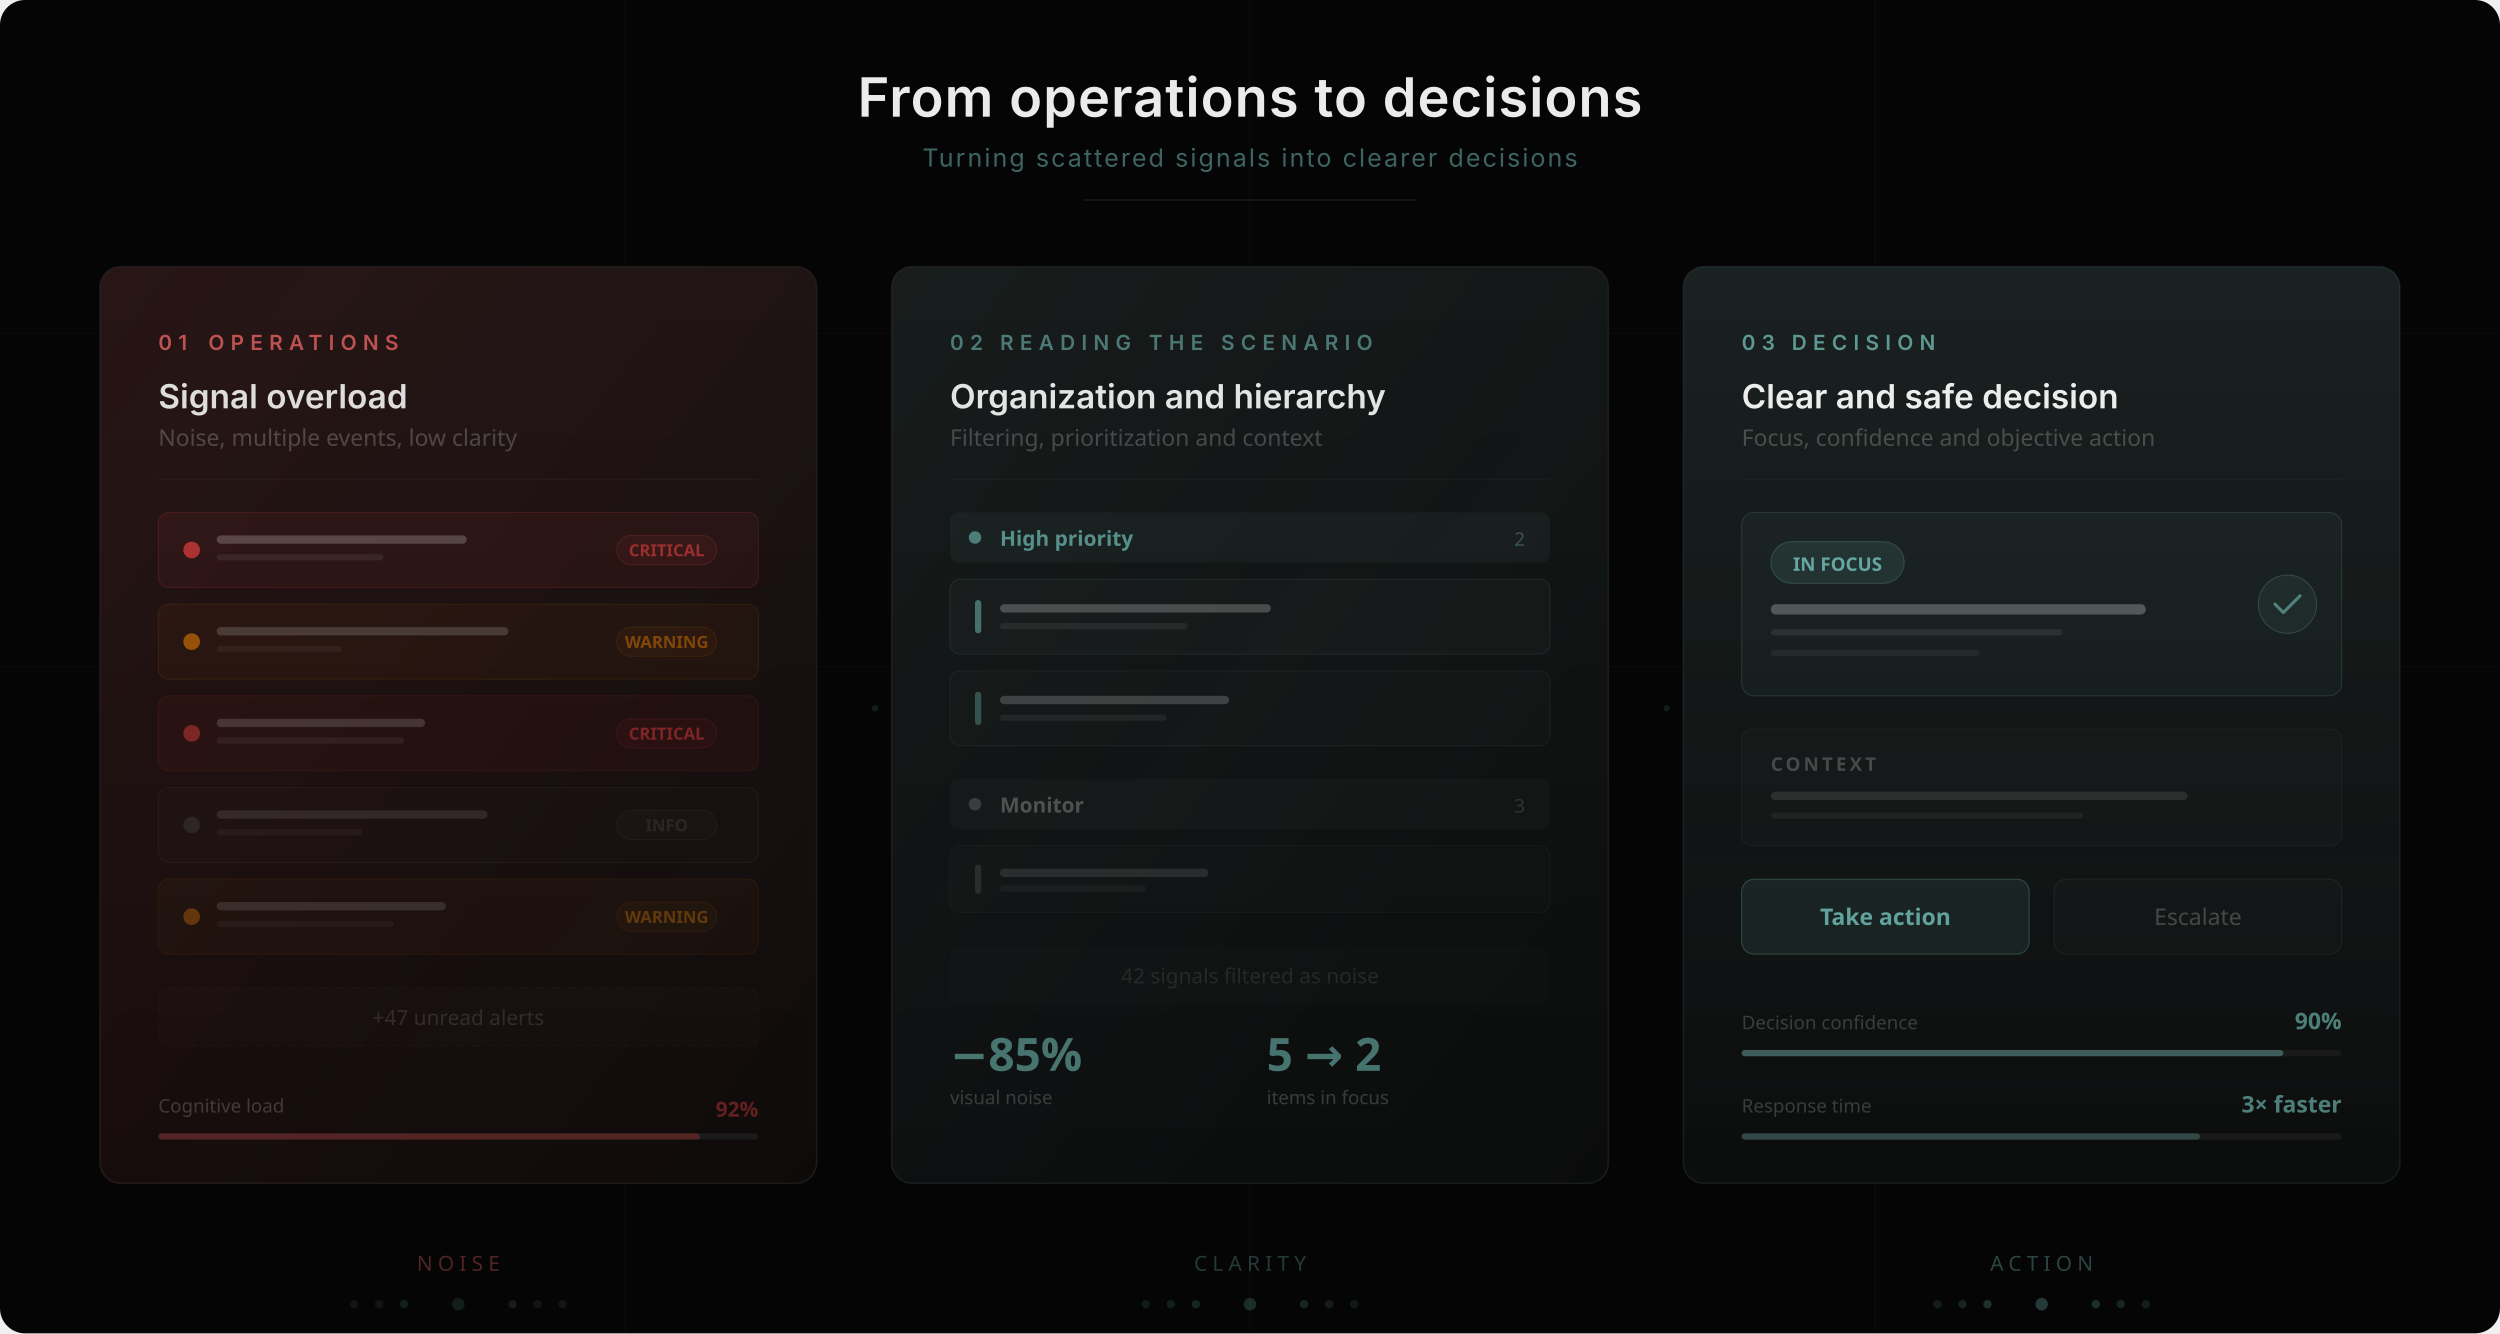
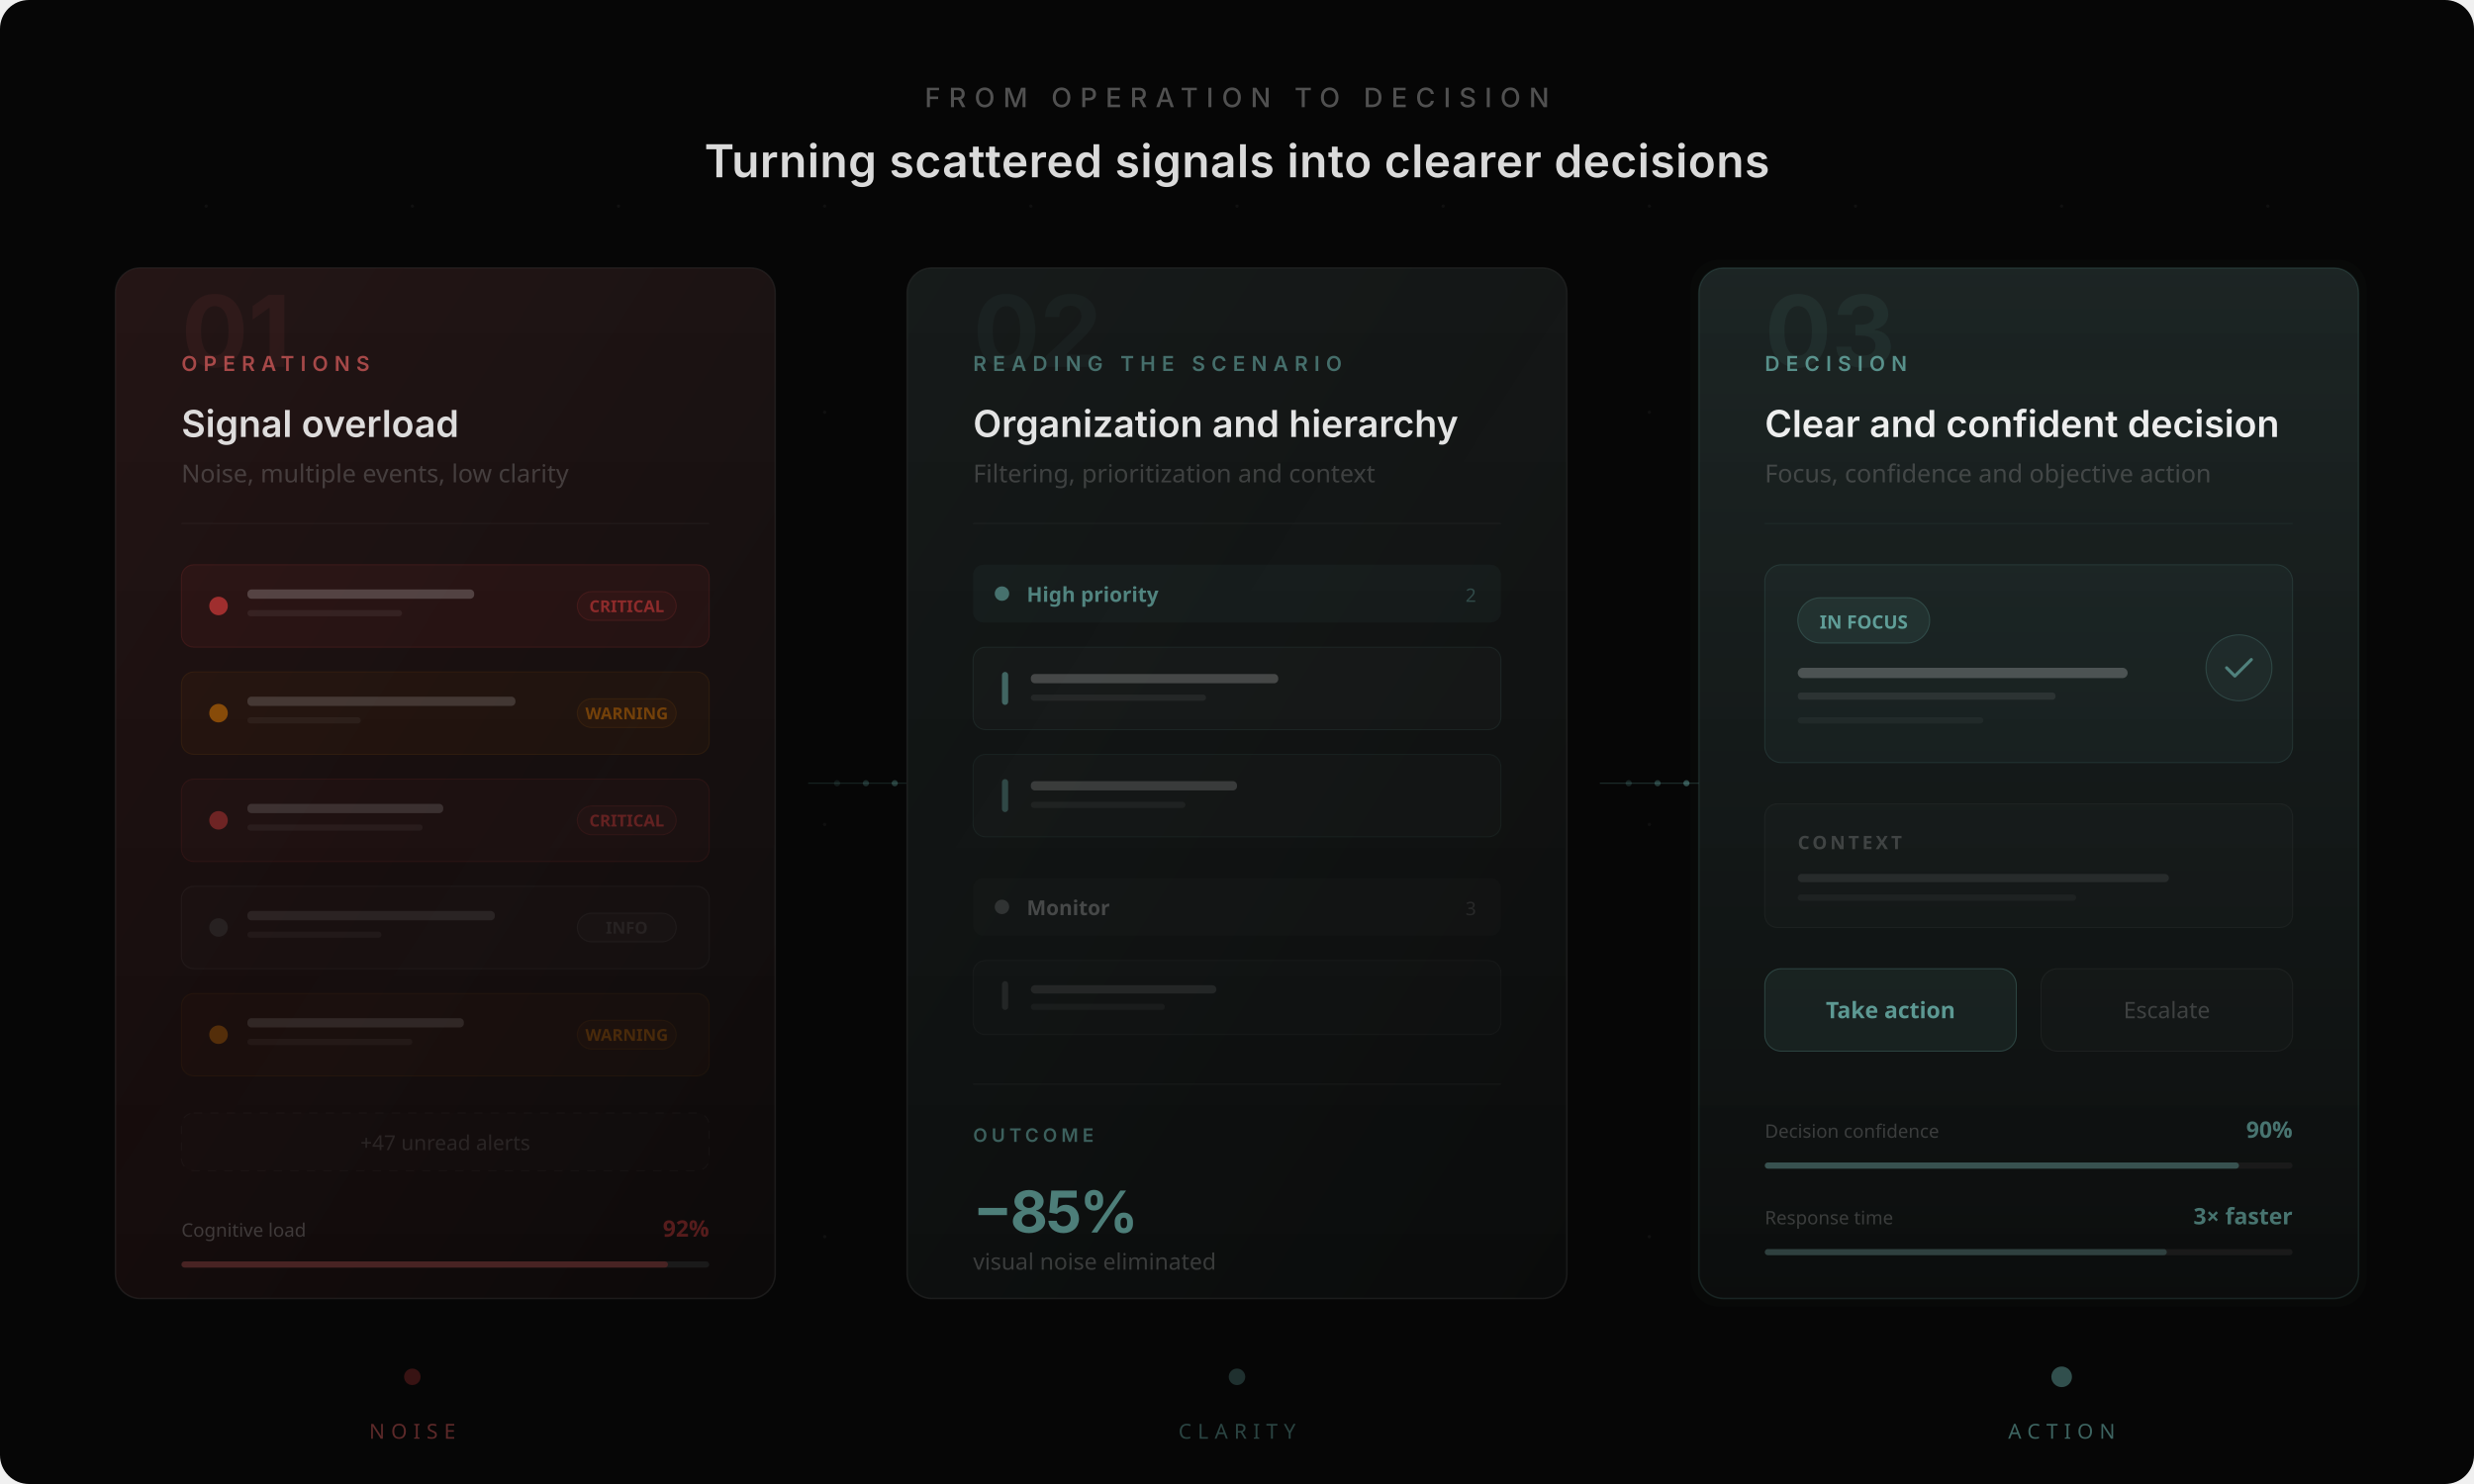
- <svg xmlns="http://www.w3.org/2000/svg" viewBox="0 0 1200 640" fill="none">
+ <svg xmlns="http://www.w3.org/2000/svg" viewBox="0 0 1200 720" fill="none">
  <defs>
-     <filter id="noise">
-       <feTurbulence type="fractalNoise" baseFrequency="0.8" numOctaves="4" stitchTiles="stitch" />
-       <feColorMatrix type="saturate" values="0" />
-       <feComponentTransfer>
-         <feFuncA type="linear" slope="0.025" />
-       </feComponentTransfer>
-       <feBlend mode="overlay" in="SourceGraphic" />
-     </filter>
-     <filter id="glow">
-       <feGaussianBlur stdDeviation="4" result="blur" />
+     <linearGradient id="cardGrad" x1="0%" y1="0%" x2="0%" y2="100%">
+       <stop offset="0%" stop-color="#111111" />
+       <stop offset="100%" stop-color="#090909" />
+     </linearGradient>
+     <linearGradient id="alertGrad" x1="0%" y1="0%" x2="100%" y2="100%">
+       <stop offset="0%" stop-color="#ff4444" stop-opacity="0.08" />
+       <stop offset="100%" stop-color="#ff4444" stop-opacity="0.01" />
+     </linearGradient>
+     <linearGradient id="clarityGrad" x1="0%" y1="0%" x2="100%" y2="100%">
+       <stop offset="0%" stop-color="#81d8d0" stop-opacity="0.05" />
+       <stop offset="100%" stop-color="#81d8d0" stop-opacity="0.01" />
+     </linearGradient>
+     <linearGradient id="decisionGrad" x1="0%" y1="0%" x2="0%" y2="100%">
+       <stop offset="0%" stop-color="#81d8d0" stop-opacity="0.1" />
+       <stop offset="100%" stop-color="#81d8d0" stop-opacity="0.02" />
+     </linearGradient>
+     <linearGradient id="progressLine" x1="0%" y1="0%" x2="100%" y2="0%">
+       <stop offset="0%" stop-color="#ff4444" stop-opacity="0.2" />
+       <stop offset="35%" stop-color="#81d8d0" stop-opacity="0.1" />
+       <stop offset="65%" stop-color="#81d8d0" stop-opacity="0.2" />
+       <stop offset="100%" stop-color="#81d8d0" stop-opacity="0.4" />
+     </linearGradient>
+     <filter id="glowAccent">
+       <feGaussianBlur stdDeviation="8" result="blur" />
      <feMerge>
        <feMergeNode in="blur" />
        <feMergeNode in="SourceGraphic" />
      </feMerge>
    </filter>
-     <linearGradient id="cardGrad" x1="0%" y1="0%" x2="0%" y2="100%">
-       <stop offset="0%" stop-color="#111111" />
-       <stop offset="100%" stop-color="#090909" />
-     </linearGradient>
-     <linearGradient id="flowLine" x1="0%" y1="0%" x2="100%" y2="0%">
-       <stop offset="0%" stop-color="#81d8d0" stop-opacity="0.06" />
-       <stop offset="50%" stop-color="#81d8d0" stop-opacity="0.3" />
-       <stop offset="100%" stop-color="#81d8d0" stop-opacity="0.06" />
-     </linearGradient>
-     <linearGradient id="noiseGrad" x1="0%" y1="0%" x2="100%" y2="100%">
-       <stop offset="0%" stop-color="#81d8d0" stop-opacity="0.06" />
-       <stop offset="100%" stop-color="#81d8d0" stop-opacity="0.01" />
-     </linearGradient>
-     <linearGradient id="alertGrad" x1="0%" y1="0%" x2="100%" y2="100%">
-       <stop offset="0%" stop-color="#ff4444" stop-opacity="0.1" />
-       <stop offset="100%" stop-color="#ff4444" stop-opacity="0.02" />
-     </linearGradient>
-     <linearGradient id="decisionGrad" x1="0%" y1="0%" x2="0%" y2="100%">
-       <stop offset="0%" stop-color="#81d8d0" stop-opacity="0.08" />
-       <stop offset="100%" stop-color="#81d8d0" stop-opacity="0.02" />
-     </linearGradient>
  </defs>
-   <rect width="1200" height="640" fill="#050505" rx="12" />
-   <rect width="1200" height="640" fill="url(#noise)" rx="12" opacity="0.4" />
-   <g opacity="0.025" stroke="#ffffff" stroke-width="0.5">
-     <line x1="0" y1="160" x2="1200" y2="160" />
-     <line x1="0" y1="320" x2="1200" y2="320" />
-     <line x1="0" y1="480" x2="1200" y2="480" />
-     <line x1="300" y1="0" x2="300" y2="640" />
-     <line x1="600" y1="0" x2="600" y2="640" />
-     <line x1="900" y1="0" x2="900" y2="640" />
-   </g>
-   <text x="600" y="56" fill="#ffffff" font-family="system-ui, -apple-system, sans-serif" font-size="26" font-weight="600" text-anchor="middle" opacity="0.92" letter-spacing="0.5">From operations to decisions</text>
-   <text x="600" y="80" fill="#81d8d0" font-family="system-ui, -apple-system, sans-serif" font-size="12" text-anchor="middle" opacity="0.45" letter-spacing="1">Turning scattered signals into clearer decisions</text>
-   <line x1="520" y1="96" x2="680" y2="96" stroke="#81d8d0" stroke-width="0.5" opacity="0.15" />
-   <g transform="translate(48, 128)">
-     <rect width="344" height="440" rx="10" fill="url(#cardGrad)" stroke="#1a1a1a" stroke-width="0.75" />
-     <rect width="344" height="440" rx="10" fill="url(#alertGrad)" />
-     <text x="28" y="40" fill="#ff6b6b" font-family="system-ui, -apple-system, sans-serif" font-size="10" font-weight="600" letter-spacing="3" opacity="0.7">01</text>
-     <text x="52" y="40" fill="#ff6b6b" font-family="system-ui, -apple-system, sans-serif" font-size="10" font-weight="600" letter-spacing="3" opacity="0.7">OPERATIONS</text>
-     <text x="28" y="68" fill="#ffffff" font-family="system-ui, -apple-system, sans-serif" font-size="16" font-weight="600" opacity="0.85">Signal overload</text>
-     <text x="28" y="86" fill="#a6a6a6" font-family="system-ui, sans-serif" font-size="11" opacity="0.35">Noise, multiple events, low clarity</text>
-     <line x1="28" y1="102" x2="316" y2="102" stroke="#ffffff" stroke-opacity="0.04" stroke-width="0.5" />
-     <g transform="translate(28, 118)">
-       <rect width="288" height="36" rx="5" fill="#ff4444" fill-opacity="0.06" stroke="#ff4444" stroke-opacity="0.15" stroke-width="0.5" />
-       <circle cx="16" cy="18" r="4" fill="#ff4444" opacity="0.6" />
-       <rect x="28" y="11" width="120" height="4" rx="2" fill="#ffffff" opacity="0.2" />
-       <rect x="28" y="20" width="80" height="3" rx="1.5" fill="#ffffff" opacity="0.07" />
-       <rect x="220" y="11" width="48" height="14" rx="7" fill="#ff4444" fill-opacity="0.06" stroke="#ff4444" stroke-opacity="0.15" stroke-width="0.5" />
-       <text x="244" y="21" fill="#ff4444" font-family="system-ui, sans-serif" font-size="8" font-weight="600" text-anchor="middle" opacity="0.5">CRITICAL</text>
-     </g>
-     <g transform="translate(28, 162)">
-       <rect width="288" height="36" rx="5" fill="#ff8c00" fill-opacity="0.04" stroke="#ff8c00" stroke-opacity="0.1" stroke-width="0.5" />
-       <circle cx="16" cy="18" r="4" fill="#ff8c00" opacity="0.5" />
-       <rect x="28" y="11" width="140" height="4" rx="2" fill="#ffffff" opacity="0.16" />
-       <rect x="28" y="20" width="60" height="3" rx="1.5" fill="#ffffff" opacity="0.05" />
-       <rect x="220" y="11" width="48" height="14" rx="7" fill="#ff8c00" fill-opacity="0.04" stroke="#ff8c00" stroke-opacity="0.1" stroke-width="0.5" />
-       <text x="244" y="21" fill="#ff8c00" font-family="system-ui, sans-serif" font-size="8" font-weight="600" text-anchor="middle" opacity="0.4">WARNING</text>
-     </g>
-     <g transform="translate(28, 206)">
-       <rect width="288" height="36" rx="5" fill="#ff4444" fill-opacity="0.04" stroke="#ff4444" stroke-opacity="0.1" stroke-width="0.5" />
-       <circle cx="16" cy="18" r="4" fill="#ff4444" opacity="0.4" />
-       <rect x="28" y="11" width="100" height="4" rx="2" fill="#ffffff" opacity="0.15" />
-       <rect x="28" y="20" width="90" height="3" rx="1.5" fill="#ffffff" opacity="0.06" />
-       <rect x="220" y="11" width="48" height="14" rx="7" fill="#ff4444" fill-opacity="0.04" stroke="#ff4444" stroke-opacity="0.1" stroke-width="0.5" />
-       <text x="244" y="21" fill="#ff4444" font-family="system-ui, sans-serif" font-size="8" font-weight="600" text-anchor="middle" opacity="0.4">CRITICAL</text>
-     </g>
-     <g transform="translate(28, 250)">
-       <rect width="288" height="36" rx="5" fill="#ffffff" fill-opacity="0.01" stroke="#ffffff" stroke-opacity="0.04" stroke-width="0.5" />
-       <circle cx="16" cy="18" r="4" fill="#4f4f4f" opacity="0.3" />
-       <rect x="28" y="11" width="130" height="4" rx="2" fill="#ffffff" opacity="0.1" />
-       <rect x="28" y="20" width="70" height="3" rx="1.5" fill="#ffffff" opacity="0.04" />
-       <rect x="220" y="11" width="48" height="14" rx="7" fill="#ffffff" fill-opacity="0.015" stroke="#ffffff" stroke-opacity="0.04" stroke-width="0.5" />
-       <text x="244" y="21" fill="#4f4f4f" font-family="system-ui, sans-serif" font-size="8" font-weight="600" text-anchor="middle" opacity="0.3">INFO</text>
-     </g>
-     <g transform="translate(28, 294)">
-       <rect width="288" height="36" rx="5" fill="#ff8c00" fill-opacity="0.03" stroke="#ff8c00" stroke-opacity="0.07" stroke-width="0.5" />
-       <circle cx="16" cy="18" r="4" fill="#ff8c00" opacity="0.3" />
-       <rect x="28" y="11" width="110" height="4" rx="2" fill="#ffffff" opacity="0.12" />
-       <rect x="28" y="20" width="85" height="3" rx="1.5" fill="#ffffff" opacity="0.04" />
-       <rect x="220" y="11" width="48" height="14" rx="7" fill="#ff8c00" fill-opacity="0.03" stroke="#ff8c00" stroke-opacity="0.07" stroke-width="0.5" />
-       <text x="244" y="21" fill="#ff8c00" font-family="system-ui, sans-serif" font-size="8" font-weight="600" text-anchor="middle" opacity="0.3">WARNING</text>
-     </g>
-     <g transform="translate(28, 346)">
-       <rect width="288" height="28" rx="5" fill="#ffffff" fill-opacity="0.008" stroke="#ffffff" stroke-opacity="0.03" stroke-width="0.5" stroke-dasharray="4 4" />
-       <text x="144" y="18" fill="#ffffff" opacity="0.12" font-family="system-ui, sans-serif" font-size="10" text-anchor="middle">+47 unread alerts</text>
-     </g>
-     <g transform="translate(28, 394)">
+   <rect width="1200" height="720" fill="#060606" rx="14" />
+   <g opacity="0.04">
+     <circle cx="100" cy="100" r="0.8" fill="#fff" />
+     <circle cx="200" cy="100" r="0.8" fill="#fff" />
+     <circle cx="300" cy="100" r="0.8" fill="#fff" />
+     <circle cx="400" cy="100" r="0.8" fill="#fff" />
+     <circle cx="500" cy="100" r="0.8" fill="#fff" />
+     <circle cx="600" cy="100" r="0.8" fill="#fff" />
+     <circle cx="700" cy="100" r="0.8" fill="#fff" />
+     <circle cx="800" cy="100" r="0.8" fill="#fff" />
+     <circle cx="900" cy="100" r="0.8" fill="#fff" />
+     <circle cx="1000" cy="100" r="0.8" fill="#fff" />
+     <circle cx="1100" cy="100" r="0.8" fill="#fff" />
+     <circle cx="100" cy="200" r="0.8" fill="#fff" />
+     <circle cx="200" cy="200" r="0.8" fill="#fff" />
+     <circle cx="300" cy="200" r="0.8" fill="#fff" />
+     <circle cx="400" cy="200" r="0.8" fill="#fff" />
+     <circle cx="500" cy="200" r="0.8" fill="#fff" />
+     <circle cx="600" cy="200" r="0.8" fill="#fff" />
+     <circle cx="700" cy="200" r="0.8" fill="#fff" />
+     <circle cx="800" cy="200" r="0.8" fill="#fff" />
+     <circle cx="900" cy="200" r="0.8" fill="#fff" />
+     <circle cx="1000" cy="200" r="0.8" fill="#fff" />
+     <circle cx="1100" cy="200" r="0.8" fill="#fff" />
+     <circle cx="100" cy="400" r="0.8" fill="#fff" />
+     <circle cx="200" cy="400" r="0.8" fill="#fff" />
+     <circle cx="300" cy="400" r="0.8" fill="#fff" />
+     <circle cx="400" cy="400" r="0.8" fill="#fff" />
+     <circle cx="500" cy="400" r="0.8" fill="#fff" />
+     <circle cx="600" cy="400" r="0.8" fill="#fff" />
+     <circle cx="700" cy="400" r="0.8" fill="#fff" />
+     <circle cx="800" cy="400" r="0.8" fill="#fff" />
+     <circle cx="900" cy="400" r="0.8" fill="#fff" />
+     <circle cx="1000" cy="400" r="0.8" fill="#fff" />
+     <circle cx="1100" cy="400" r="0.8" fill="#fff" />
+     <circle cx="100" cy="600" r="0.8" fill="#fff" />
+     <circle cx="200" cy="600" r="0.8" fill="#fff" />
+     <circle cx="300" cy="600" r="0.8" fill="#fff" />
+     <circle cx="400" cy="600" r="0.8" fill="#fff" />
+     <circle cx="500" cy="600" r="0.8" fill="#fff" />
+     <circle cx="600" cy="600" r="0.8" fill="#fff" />
+     <circle cx="700" cy="600" r="0.8" fill="#fff" />
+     <circle cx="800" cy="600" r="0.8" fill="#fff" />
+     <circle cx="900" cy="600" r="0.8" fill="#fff" />
+     <circle cx="1000" cy="600" r="0.8" fill="#fff" />
+     <circle cx="1100" cy="600" r="0.8" fill="#fff" />
+   </g>
+   <text x="600" y="52" fill="#ffffff" font-family="system-ui, -apple-system, sans-serif" font-size="13" font-weight="500" text-anchor="middle" opacity="0.3" letter-spacing="4">FROM OPERATION TO DECISION</text>
+   <text x="600" y="86" fill="#ffffff" font-family="system-ui, -apple-system, sans-serif" font-size="22" font-weight="600" text-anchor="middle" opacity="0.85" letter-spacing="0.3">Turning scattered signals into clearer decisions</text>
+   <line x1="60" y1="668" x2="1140" y2="668" stroke="url(#progressLine)" stroke-width="1" />
+   <circle cx="200" cy="668" r="4" fill="#ff4444" opacity="0.2" />
+   <circle cx="600" cy="668" r="4" fill="#81d8d0" opacity="0.2" />
+   <circle cx="1000" cy="668" r="5" fill="#81d8d0" opacity="0.35" />
+   <text x="200" y="698" fill="#ff6b6b" font-family="system-ui, sans-serif" font-size="10" text-anchor="middle" opacity="0.35" letter-spacing="3" font-weight="500">NOISE</text>
+   <text x="600" y="698" fill="#81d8d0" font-family="system-ui, sans-serif" font-size="10" text-anchor="middle" opacity="0.3" letter-spacing="3" font-weight="500">CLARITY</text>
+   <text x="1000" y="698" fill="#81d8d0" font-family="system-ui, sans-serif" font-size="10" text-anchor="middle" opacity="0.45" letter-spacing="3" font-weight="500">ACTION</text>
+   <g transform="translate(56, 130)">
+     <rect width="320" height="500" rx="12" fill="url(#cardGrad)" stroke="#1a1a1a" stroke-width="0.75" />
+     <rect width="320" height="500" rx="12" fill="url(#alertGrad)" />
+     <text x="32" y="48" fill="#ff6b6b" font-family="system-ui, -apple-system, sans-serif" font-size="48" font-weight="700" opacity="0.06">01</text>
+     <text x="32" y="50" fill="#ff6b6b" font-family="system-ui, -apple-system, sans-serif" font-size="10" font-weight="600" letter-spacing="3" opacity="0.6">OPERATIONS</text>
+     <text x="32" y="82" fill="#ffffff" font-family="system-ui, -apple-system, sans-serif" font-size="18" font-weight="600" opacity="0.85">Signal overload</text>
+     <text x="32" y="104" fill="#a6a6a6" font-family="system-ui, sans-serif" font-size="12" opacity="0.3">Noise, multiple events, low clarity</text>
+     <line x1="32" y1="124" x2="288" y2="124" stroke="#ffffff" stroke-opacity="0.04" stroke-width="0.5" />
+     <g transform="translate(32, 144)">
+       <rect width="256" height="40" rx="6" fill="#ff4444" fill-opacity="0.06" stroke="#ff4444" stroke-opacity="0.12" stroke-width="0.5" />
+       <circle cx="18" cy="20" r="4.5" fill="#ff4444" opacity="0.55" />
+       <rect x="32" y="12" width="110" height="4.5" rx="2" fill="#ffffff" opacity="0.2" />
+       <rect x="32" y="22" width="75" height="3" rx="1.5" fill="#ffffff" opacity="0.06" />
+       <rect x="192" y="13" width="48" height="14" rx="7" fill="#ff4444" fill-opacity="0.05" stroke="#ff4444" stroke-opacity="0.12" stroke-width="0.5" />
+       <text x="216" y="23" fill="#ff4444" font-family="system-ui, sans-serif" font-size="8" font-weight="600" text-anchor="middle" opacity="0.45">CRITICAL</text>
+     </g>
+     <g transform="translate(32, 196)">
+       <rect width="256" height="40" rx="6" fill="#ff8c00" fill-opacity="0.04" stroke="#ff8c00" stroke-opacity="0.08" stroke-width="0.5" />
+       <circle cx="18" cy="20" r="4.5" fill="#ff8c00" opacity="0.45" />
+       <rect x="32" y="12" width="130" height="4.5" rx="2" fill="#ffffff" opacity="0.15" />
+       <rect x="32" y="22" width="55" height="3" rx="1.5" fill="#ffffff" opacity="0.05" />
+       <rect x="192" y="13" width="48" height="14" rx="7" fill="#ff8c00" fill-opacity="0.04" stroke="#ff8c00" stroke-opacity="0.08" stroke-width="0.5" />
+       <text x="216" y="23" fill="#ff8c00" font-family="system-ui, sans-serif" font-size="8" font-weight="600" text-anchor="middle" opacity="0.35">WARNING</text>
+     </g>
+     <g transform="translate(32, 248)">
+       <rect width="256" height="40" rx="6" fill="#ff4444" fill-opacity="0.03" stroke="#ff4444" stroke-opacity="0.08" stroke-width="0.5" />
+       <circle cx="18" cy="20" r="4.5" fill="#ff4444" opacity="0.35" />
+       <rect x="32" y="12" width="95" height="4.5" rx="2" fill="#ffffff" opacity="0.13" />
+       <rect x="32" y="22" width="85" height="3" rx="1.5" fill="#ffffff" opacity="0.05" />
+       <rect x="192" y="13" width="48" height="14" rx="7" fill="#ff4444" fill-opacity="0.03" stroke="#ff4444" stroke-opacity="0.08" stroke-width="0.5" />
+       <text x="216" y="23" fill="#ff4444" font-family="system-ui, sans-serif" font-size="8" font-weight="600" text-anchor="middle" opacity="0.3">CRITICAL</text>
+     </g>
+     <g transform="translate(32, 300)">
+       <rect width="256" height="40" rx="6" fill="#ffffff" fill-opacity="0.01" stroke="#ffffff" stroke-opacity="0.04" stroke-width="0.5" />
+       <circle cx="18" cy="20" r="4.5" fill="#4f4f4f" opacity="0.25" />
+       <rect x="32" y="12" width="120" height="4.5" rx="2" fill="#ffffff" opacity="0.08" />
+       <rect x="32" y="22" width="65" height="3" rx="1.5" fill="#ffffff" opacity="0.04" />
+       <rect x="192" y="13" width="48" height="14" rx="7" fill="#ffffff" fill-opacity="0.015" stroke="#ffffff" stroke-opacity="0.04" stroke-width="0.5" />
+       <text x="216" y="23" fill="#4f4f4f" font-family="system-ui, sans-serif" font-size="8" font-weight="600" text-anchor="middle" opacity="0.25">INFO</text>
+     </g>
+     <g transform="translate(32, 352)">
+       <rect width="256" height="40" rx="6" fill="#ff8c00" fill-opacity="0.02" stroke="#ff8c00" stroke-opacity="0.05" stroke-width="0.5" />
+       <circle cx="18" cy="20" r="4.5" fill="#ff8c00" opacity="0.25" />
+       <rect x="32" y="12" width="105" height="4.5" rx="2" fill="#ffffff" opacity="0.1" />
+       <rect x="32" y="22" width="80" height="3" rx="1.5" fill="#ffffff" opacity="0.04" />
+       <rect x="192" y="13" width="48" height="14" rx="7" fill="#ff8c00" fill-opacity="0.02" stroke="#ff8c00" stroke-opacity="0.05" stroke-width="0.5" />
+       <text x="216" y="23" fill="#ff8c00" font-family="system-ui, sans-serif" font-size="8" font-weight="600" text-anchor="middle" opacity="0.2">WARNING</text>
+     </g>
+     <g transform="translate(32, 410)">
+       <rect width="256" height="28" rx="6" fill="#ffffff" fill-opacity="0.006" stroke="#ffffff" stroke-opacity="0.03" stroke-width="0.5" stroke-dasharray="4 4" />
+       <text x="128" y="18" fill="#ffffff" opacity="0.1" font-family="system-ui, sans-serif" font-size="10" text-anchor="middle">+47 unread alerts</text>
+     </g>
+     <g transform="translate(32, 458)">
      <text x="0" y="12" fill="#a6a6a6" font-family="system-ui, sans-serif" font-size="9" opacity="0.3">Cognitive load</text>
-       <rect x="0" y="22" width="288" height="3" rx="1.5" fill="#1a1a1a" />
-       <rect x="0" y="22" width="260" height="3" rx="1.5" fill="#ff4444" opacity="0.25" />
-       <text x="288" y="14" fill="#ff4444" font-family="system-ui, sans-serif" font-size="10" font-weight="600" text-anchor="end" opacity="0.35">92%</text>
-     </g>
-   </g>
-   <g transform="translate(404, 340)">
-     <line x1="0" y1="0" x2="88" y2="0" stroke="url(#flowLine)" stroke-width="1" />
-     <circle cx="16" cy="0" r="1.5" fill="#81d8d0" opacity="0.12" />
-     <circle cx="32" cy="0" r="1.5" fill="#81d8d0" opacity="0.2" />
-     <circle cx="48" cy="0" r="1.5" fill="#81d8d0" opacity="0.28" />
-     <circle cx="64" cy="0" r="1.5" fill="#81d8d0" opacity="0.36" />
-     <path d="M80 -6 L88 0 L80 6" stroke="#81d8d0" stroke-width="0.75" fill="none" opacity="0.35" />
-   </g>
-   <g transform="translate(428, 128)">
-     <rect width="344" height="440" rx="10" fill="url(#cardGrad)" stroke="#1a1a1a" stroke-width="0.75" />
-     <rect width="344" height="440" rx="10" fill="url(#noiseGrad)" />
-     <text x="28" y="40" fill="#81d8d0" font-family="system-ui, -apple-system, sans-serif" font-size="10" font-weight="600" letter-spacing="3" opacity="0.5">02</text>
-     <text x="52" y="40" fill="#81d8d0" font-family="system-ui, -apple-system, sans-serif" font-size="10" font-weight="600" letter-spacing="3" opacity="0.5">READING THE SCENARIO</text>
-     <text x="28" y="68" fill="#ffffff" font-family="system-ui, -apple-system, sans-serif" font-size="16" font-weight="600" opacity="0.88">Organization and hierarchy</text>
-     <text x="28" y="86" fill="#a6a6a6" font-family="system-ui, sans-serif" font-size="11" opacity="0.35">Filtering, prioritization and context</text>
-     <line x1="28" y1="102" x2="316" y2="102" stroke="#ffffff" stroke-opacity="0.04" stroke-width="0.5" />
-     <g transform="translate(28, 118)">
-       <rect width="288" height="24" rx="4" fill="#81d8d0" fill-opacity="0.05" />
-       <circle cx="12" cy="12" r="3" fill="#81d8d0" opacity="0.5" />
-       <text x="24" y="16" fill="#81d8d0" font-family="system-ui, sans-serif" font-size="10" font-weight="600" opacity="0.6">High priority</text>
-       <text x="276" y="16" fill="#81d8d0" font-family="system-ui, sans-serif" font-size="9" text-anchor="end" opacity="0.3">2</text>
-     </g>
-     <g transform="translate(28, 150)">
-       <rect width="288" height="36" rx="5" fill="#ffffff" fill-opacity="0.02" stroke="#81d8d0" stroke-opacity="0.1" stroke-width="0.5" />
-       <rect x="12" y="10" width="3" height="16" rx="1.5" fill="#81d8d0" opacity="0.45" />
-       <rect x="24" y="12" width="130" height="4" rx="2" fill="#ffffff" opacity="0.22" />
-       <rect x="24" y="21" width="90" height="3" rx="1.5" fill="#ffffff" opacity="0.07" />
-     </g>
-     <g transform="translate(28, 194)">
-       <rect width="288" height="36" rx="5" fill="#ffffff" fill-opacity="0.015" stroke="#81d8d0" stroke-opacity="0.07" stroke-width="0.5" />
-       <rect x="12" y="10" width="3" height="16" rx="1.5" fill="#81d8d0" opacity="0.3" />
-       <rect x="24" y="12" width="110" height="4" rx="2" fill="#ffffff" opacity="0.18" />
-       <rect x="24" y="21" width="80" height="3" rx="1.5" fill="#ffffff" opacity="0.06" />
-     </g>
-     <g transform="translate(28, 246)">
-       <rect width="288" height="24" rx="4" fill="#ffffff" fill-opacity="0.02" />
-       <circle cx="12" cy="12" r="3" fill="#a6a6a6" opacity="0.25" />
-       <text x="24" y="16" fill="#a6a6a6" font-family="system-ui, sans-serif" font-size="10" font-weight="600" opacity="0.4">Monitor</text>
-       <text x="276" y="16" fill="#a6a6a6" font-family="system-ui, sans-serif" font-size="9" text-anchor="end" opacity="0.2">3</text>
-     </g>
-     <g transform="translate(28, 278)">
-       <rect width="288" height="32" rx="5" fill="#ffffff" fill-opacity="0.01" stroke="#ffffff" stroke-opacity="0.035" stroke-width="0.5" />
-       <rect x="12" y="9" width="3" height="14" rx="1.5" fill="#a6a6a6" opacity="0.15" />
-       <rect x="24" y="11" width="100" height="4" rx="2" fill="#ffffff" opacity="0.1" />
-       <rect x="24" y="19" width="70" height="3" rx="1.5" fill="#ffffff" opacity="0.04" />
-     </g>
-     <g transform="translate(28, 326)">
-       <rect width="288" height="28" rx="5" fill="#ffffff" fill-opacity="0.01" />
-       <text x="144" y="18" fill="#4f4f4f" font-family="system-ui, sans-serif" font-size="10" text-anchor="middle" opacity="0.35">42 signals filtered as noise</text>
-     </g>
-     <g transform="translate(28, 374)">
-       <g>
-         <text x="0" y="12" fill="#81d8d0" font-family="system-ui, sans-serif" font-size="22" font-weight="700" opacity="0.5">−85%</text>
-         <text x="0" y="28" fill="#a6a6a6" font-family="system-ui, sans-serif" font-size="9" opacity="0.3">visual noise</text>
-       </g>
-       <g transform="translate(152, 0)">
-         <text x="0" y="12" fill="#81d8d0" font-family="system-ui, sans-serif" font-size="22" font-weight="700" opacity="0.5">5 → 2</text>
-         <text x="0" y="28" fill="#a6a6a6" font-family="system-ui, sans-serif" font-size="9" opacity="0.3">items in focus</text>
-       </g>
-     </g>
-   </g>
-   <g transform="translate(784, 340)">
-     <line x1="0" y1="0" x2="88" y2="0" stroke="url(#flowLine)" stroke-width="1" />
-     <circle cx="16" cy="0" r="1.5" fill="#81d8d0" opacity="0.12" />
-     <circle cx="32" cy="0" r="1.5" fill="#81d8d0" opacity="0.2" />
-     <circle cx="48" cy="0" r="1.5" fill="#81d8d0" opacity="0.28" />
-     <circle cx="64" cy="0" r="1.5" fill="#81d8d0" opacity="0.36" />
-     <path d="M80 -6 L88 0 L80 6" stroke="#81d8d0" stroke-width="0.75" fill="none" opacity="0.35" />
-   </g>
-   <g transform="translate(808, 128)">
-     <rect width="344" height="440" rx="10" fill="url(#cardGrad)" stroke="#81d8d0" stroke-opacity="0.1" stroke-width="0.75" />
-     <rect width="344" height="440" rx="10" fill="url(#decisionGrad)" />
-     <text x="28" y="40" fill="#81d8d0" font-family="system-ui, -apple-system, sans-serif" font-size="10" font-weight="600" letter-spacing="3" opacity="0.65">03</text>
-     <text x="52" y="40" fill="#81d8d0" font-family="system-ui, -apple-system, sans-serif" font-size="10" font-weight="600" letter-spacing="3" opacity="0.65">DECISION</text>
-     <text x="28" y="68" fill="#ffffff" font-family="system-ui, -apple-system, sans-serif" font-size="16" font-weight="600" opacity="0.92">Clear and safe decision</text>
-     <text x="28" y="86" fill="#a6a6a6" font-family="system-ui, sans-serif" font-size="11" opacity="0.35">Focus, confidence and objective action</text>
-     <line x1="28" y1="102" x2="316" y2="102" stroke="#81d8d0" stroke-opacity="0.06" stroke-width="0.5" />
-     <g transform="translate(28, 118)">
-       <rect width="288" height="88" rx="6" fill="#81d8d0" fill-opacity="0.04" stroke="#81d8d0" stroke-opacity="0.15" stroke-width="0.5" />
-       <rect x="14" y="14" width="64" height="20" rx="10" fill="#81d8d0" fill-opacity="0.1" stroke="#81d8d0" stroke-opacity="0.2" stroke-width="0.5" />
-       <text x="46" y="28" fill="#81d8d0" font-family="system-ui, sans-serif" font-size="9" font-weight="600" text-anchor="middle" opacity="0.7">IN FOCUS</text>
-       <rect x="14" y="44" width="180" height="5" rx="2.5" fill="#ffffff" opacity="0.25" />
-       <rect x="14" y="56" width="140" height="3" rx="1.5" fill="#ffffff" opacity="0.08" />
-       <rect x="14" y="66" width="100" height="3" rx="1.5" fill="#ffffff" opacity="0.05" />
-       <circle cx="262" cy="44" r="14" fill="#81d8d0" fill-opacity="0.06" stroke="#81d8d0" stroke-opacity="0.2" stroke-width="0.5" />
-       <path d="M256 44 L260 48 L268 40" stroke="#81d8d0" stroke-width="1.5" fill="none" opacity="0.5" stroke-linecap="round" stroke-linejoin="round" />
-     </g>
-     <g transform="translate(28, 222)">
-       <rect width="288" height="56" rx="5" fill="#ffffff" fill-opacity="0.015" stroke="#ffffff" stroke-opacity="0.04" stroke-width="0.5" />
-       <text x="14" y="20" fill="#a6a6a6" font-family="system-ui, sans-serif" font-size="9" font-weight="600" letter-spacing="1.5" opacity="0.35">CONTEXT</text>
-       <rect x="14" y="30" width="200" height="4" rx="2" fill="#ffffff" opacity="0.1" />
-       <rect x="14" y="40" width="150" height="3" rx="1.5" fill="#ffffff" opacity="0.05" />
-     </g>
-     <g transform="translate(28, 294)">
-       <rect width="138" height="36" rx="6" fill="#81d8d0" fill-opacity="0.08" stroke="#81d8d0" stroke-opacity="0.25" stroke-width="0.5" />
-       <text x="69" y="22" fill="#81d8d0" font-family="system-ui, sans-serif" font-size="11" font-weight="600" text-anchor="middle" opacity="0.7">Take action</text>
-       <rect x="150" width="138" height="36" rx="6" fill="#ffffff" fill-opacity="0.015" stroke="#ffffff" stroke-opacity="0.06" stroke-width="0.5" />
-       <text x="219" y="22" fill="#a6a6a6" font-family="system-ui, sans-serif" font-size="11" text-anchor="middle" opacity="0.35">Escalate</text>
-     </g>
-     <g transform="translate(28, 354)">
+       <text x="256" y="12" fill="#ff4444" font-family="system-ui, sans-serif" font-size="11" font-weight="700" text-anchor="end" opacity="0.3">92%</text>
+       <rect x="0" y="24" width="256" height="3" rx="1.5" fill="#1a1a1a" />
+       <rect x="0" y="24" width="236" height="3" rx="1.5" fill="#ff4444" opacity="0.2" />
+     </g>
+   </g>
+   <g transform="translate(392, 380)">
+     <line x1="0" y1="0" x2="56" y2="0" stroke="#81d8d0" stroke-width="0.5" opacity="0.15" />
+     <circle cx="14" cy="0" r="1.5" fill="#81d8d0" opacity="0.1" />
+     <circle cx="28" cy="0" r="1.5" fill="#81d8d0" opacity="0.18" />
+     <circle cx="42" cy="0" r="1.5" fill="#81d8d0" opacity="0.25" />
+     <path d="M50 -4 L56 0 L50 4" stroke="#81d8d0" stroke-width="0.75" fill="none" opacity="0.3" />
+   </g>
+   <g transform="translate(440, 130)">
+     <rect width="320" height="500" rx="12" fill="url(#cardGrad)" stroke="#1a1a1a" stroke-width="0.75" />
+     <rect width="320" height="500" rx="12" fill="url(#clarityGrad)" />
+     <text x="32" y="48" fill="#81d8d0" font-family="system-ui, -apple-system, sans-serif" font-size="48" font-weight="700" opacity="0.04">02</text>
+     <text x="32" y="50" fill="#81d8d0" font-family="system-ui, -apple-system, sans-serif" font-size="10" font-weight="600" letter-spacing="3" opacity="0.45">READING THE SCENARIO</text>
+     <text x="32" y="82" fill="#ffffff" font-family="system-ui, -apple-system, sans-serif" font-size="18" font-weight="600" opacity="0.88">Organization and hierarchy</text>
+     <text x="32" y="104" fill="#a6a6a6" font-family="system-ui, sans-serif" font-size="12" opacity="0.3">Filtering, prioritization and context</text>
+     <line x1="32" y1="124" x2="288" y2="124" stroke="#ffffff" stroke-opacity="0.04" stroke-width="0.5" />
+     <g transform="translate(32, 144)">
+       <rect width="256" height="28" rx="5" fill="#81d8d0" fill-opacity="0.04" />
+       <circle cx="14" cy="14" r="3.5" fill="#81d8d0" opacity="0.45" />
+       <text x="26" y="18" fill="#81d8d0" font-family="system-ui, sans-serif" font-size="10" font-weight="600" opacity="0.55">High priority</text>
+       <text x="244" y="18" fill="#81d8d0" font-family="system-ui, sans-serif" font-size="9" text-anchor="end" opacity="0.25">2</text>
+     </g>
+     <g transform="translate(32, 184)">
+       <rect width="256" height="40" rx="6" fill="#ffffff" fill-opacity="0.018" stroke="#81d8d0" stroke-opacity="0.08" stroke-width="0.5" />
+       <rect x="14" y="12" width="3" height="16" rx="1.5" fill="#81d8d0" opacity="0.4" />
+       <rect x="28" y="13" width="120" height="4.5" rx="2" fill="#ffffff" opacity="0.2" />
+       <rect x="28" y="23" width="85" height="3" rx="1.5" fill="#ffffff" opacity="0.06" />
+     </g>
+     <g transform="translate(32, 236)">
+       <rect width="256" height="40" rx="6" fill="#ffffff" fill-opacity="0.012" stroke="#81d8d0" stroke-opacity="0.06" stroke-width="0.5" />
+       <rect x="14" y="12" width="3" height="16" rx="1.5" fill="#81d8d0" opacity="0.25" />
+       <rect x="28" y="13" width="100" height="4.5" rx="2" fill="#ffffff" opacity="0.16" />
+       <rect x="28" y="23" width="75" height="3" rx="1.5" fill="#ffffff" opacity="0.05" />
+     </g>
+     <g transform="translate(32, 296)">
+       <rect width="256" height="28" rx="5" fill="#ffffff" fill-opacity="0.015" />
+       <circle cx="14" cy="14" r="3.5" fill="#a6a6a6" opacity="0.2" />
+       <text x="26" y="18" fill="#a6a6a6" font-family="system-ui, sans-serif" font-size="10" font-weight="600" opacity="0.35">Monitor</text>
+       <text x="244" y="18" fill="#a6a6a6" font-family="system-ui, sans-serif" font-size="9" text-anchor="end" opacity="0.15">3</text>
+     </g>
+     <g transform="translate(32, 336)">
+       <rect width="256" height="36" rx="6" fill="#ffffff" fill-opacity="0.008" stroke="#ffffff" stroke-opacity="0.03" stroke-width="0.5" />
+       <rect x="14" y="10" width="3" height="14" rx="1.5" fill="#a6a6a6" opacity="0.12" />
+       <rect x="28" y="12" width="90" height="4" rx="2" fill="#ffffff" opacity="0.08" />
+       <rect x="28" y="21" width="65" height="3" rx="1.5" fill="#ffffff" opacity="0.04" />
+     </g>
+     <g transform="translate(32, 396)">
+       <line x1="0" y1="0" x2="256" y2="0" stroke="#ffffff" stroke-opacity="0.04" stroke-width="0.5" />
+       <text x="0" y="28" fill="#81d8d0" font-family="system-ui, -apple-system, sans-serif" font-size="9" font-weight="600" letter-spacing="2" opacity="0.4">OUTCOME</text>
+       <text x="0" y="72" fill="#81d8d0" font-family="system-ui, -apple-system, sans-serif" font-size="28" font-weight="700" letter-spacing="-1" opacity="0.55">−85%</text>
+       <text x="0" y="90" fill="#a6a6a6" font-family="system-ui, sans-serif" font-size="11" font-weight="400" opacity="0.3">visual noise eliminated</text>
+     </g>
+   </g>
+   <g transform="translate(776, 380)">
+     <line x1="0" y1="0" x2="56" y2="0" stroke="#81d8d0" stroke-width="0.5" opacity="0.2" />
+     <circle cx="14" cy="0" r="1.5" fill="#81d8d0" opacity="0.15" />
+     <circle cx="28" cy="0" r="1.5" fill="#81d8d0" opacity="0.25" />
+     <circle cx="42" cy="0" r="1.5" fill="#81d8d0" opacity="0.35" />
+     <path d="M50 -4 L56 0 L50 4" stroke="#81d8d0" stroke-width="0.75" fill="none" opacity="0.4" />
+   </g>
+   <g transform="translate(824, 130)">
+     <rect x="-4" y="-4" width="328" height="508" rx="14" fill="#81d8d0" opacity="0.015" />
+     <rect width="320" height="500" rx="12" fill="url(#cardGrad)" stroke="#81d8d0" stroke-opacity="0.12" stroke-width="0.75" />
+     <rect width="320" height="500" rx="12" fill="url(#decisionGrad)" />
+     <text x="32" y="48" fill="#81d8d0" font-family="system-ui, -apple-system, sans-serif" font-size="48" font-weight="700" opacity="0.06">03</text>
+     <text x="32" y="50" fill="#81d8d0" font-family="system-ui, -apple-system, sans-serif" font-size="10" font-weight="600" letter-spacing="3" opacity="0.6">DECISION</text>
+     <text x="32" y="82" fill="#ffffff" font-family="system-ui, -apple-system, sans-serif" font-size="18" font-weight="600" opacity="0.92">Clear and confident decision</text>
+     <text x="32" y="104" fill="#a6a6a6" font-family="system-ui, sans-serif" font-size="12" opacity="0.3">Focus, confidence and objective action</text>
+     <line x1="32" y1="124" x2="288" y2="124" stroke="#81d8d0" stroke-opacity="0.06" stroke-width="0.5" />
+     <g transform="translate(32, 144)">
+       <rect width="256" height="96" rx="8" fill="#81d8d0" fill-opacity="0.04" stroke="#81d8d0" stroke-opacity="0.12" stroke-width="0.5" />
+       <rect x="16" y="16" width="64" height="22" rx="11" fill="#81d8d0" fill-opacity="0.08" stroke="#81d8d0" stroke-opacity="0.18" stroke-width="0.5" />
+       <text x="48" y="31" fill="#81d8d0" font-family="system-ui, sans-serif" font-size="9" font-weight="600" text-anchor="middle" opacity="0.65">IN FOCUS</text>
+       <rect x="16" y="50" width="160" height="5" rx="2.5" fill="#ffffff" opacity="0.22" />
+       <rect x="16" y="62" width="125" height="3.5" rx="1.5" fill="#ffffff" opacity="0.08" />
+       <rect x="16" y="74" width="90" height="3" rx="1.5" fill="#ffffff" opacity="0.04" />
+       <circle cx="230" cy="50" r="16" fill="#81d8d0" fill-opacity="0.05" stroke="#81d8d0" stroke-opacity="0.18" stroke-width="0.5" />
+       <path d="M224 50 L228 54 L236 46" stroke="#81d8d0" stroke-width="1.5" fill="none" opacity="0.5" stroke-linecap="round" stroke-linejoin="round" />
+     </g>
+     <g transform="translate(32, 260)">
+       <rect width="256" height="60" rx="6" fill="#ffffff" fill-opacity="0.012" stroke="#ffffff" stroke-opacity="0.04" stroke-width="0.5" />
+       <text x="16" y="22" fill="#a6a6a6" font-family="system-ui, sans-serif" font-size="9" font-weight="600" letter-spacing="1.5" opacity="0.3">CONTEXT</text>
+       <rect x="16" y="34" width="180" height="4" rx="2" fill="#ffffff" opacity="0.08" />
+       <rect x="16" y="44" width="135" height="3" rx="1.5" fill="#ffffff" opacity="0.04" />
+     </g>
+     <g transform="translate(32, 340)">
+       <rect width="122" height="40" rx="8" fill="#81d8d0" fill-opacity="0.07" stroke="#81d8d0" stroke-opacity="0.22" stroke-width="0.5" />
+       <text x="61" y="24" fill="#81d8d0" font-family="system-ui, sans-serif" font-size="11" font-weight="600" text-anchor="middle" opacity="0.65">Take action</text>
+       <rect x="134" width="122" height="40" rx="8" fill="#ffffff" fill-opacity="0.012" stroke="#ffffff" stroke-opacity="0.05" stroke-width="0.5" />
+       <text x="195" y="24" fill="#a6a6a6" font-family="system-ui, sans-serif" font-size="11" text-anchor="middle" opacity="0.3">Escalate</text>
+     </g>
+     <g transform="translate(32, 410)">
      <text x="0" y="12" fill="#a6a6a6" font-family="system-ui, sans-serif" font-size="9" opacity="0.3">Decision confidence</text>
-       <text x="288" y="12" fill="#81d8d0" font-family="system-ui, sans-serif" font-size="11" font-weight="700" text-anchor="end" opacity="0.55">90%</text>
-       <rect x="0" y="22" width="288" height="3" rx="1.5" fill="#1a1a1a" />
-       <rect x="0" y="22" width="260" height="3" rx="1.5" fill="#81d8d0" opacity="0.35" />
-     </g>
-     <g transform="translate(28, 394)">
+       <text x="256" y="12" fill="#81d8d0" font-family="system-ui, sans-serif" font-size="11" font-weight="700" text-anchor="end" opacity="0.5">90%</text>
+       <rect x="0" y="24" width="256" height="3" rx="1.5" fill="#1a1a1a" />
+       <rect x="0" y="24" width="230" height="3" rx="1.5" fill="#81d8d0" opacity="0.3" />
+     </g>
+     <g transform="translate(32, 452)">
      <text x="0" y="12" fill="#a6a6a6" font-family="system-ui, sans-serif" font-size="9" opacity="0.3">Response time</text>
-       <text x="288" y="12" fill="#81d8d0" font-family="system-ui, sans-serif" font-size="11" font-weight="700" text-anchor="end" opacity="0.55">3× faster</text>
-       <rect x="0" y="22" width="288" height="3" rx="1.5" fill="#1a1a1a" />
-       <rect x="0" y="22" width="220" height="3" rx="1.5" fill="#81d8d0" opacity="0.25" />
-     </g>
-   </g>
-   <g transform="translate(0, 596)">
-     <text x="220" y="14" fill="#ff6b6b" font-family="system-ui, sans-serif" font-size="10" text-anchor="middle" opacity="0.3" letter-spacing="2.5">NOISE</text>
-     <text x="600" y="14" fill="#81d8d0" font-family="system-ui, sans-serif" font-size="10" text-anchor="middle" opacity="0.25" letter-spacing="2.5">CLARITY</text>
-     <text x="980" y="14" fill="#81d8d0" font-family="system-ui, sans-serif" font-size="10" text-anchor="middle" opacity="0.3" letter-spacing="2.5">ACTION</text>
-     <circle cx="170" cy="30" r="2" fill="#81d8d0" opacity="0.08" />
-     <circle cx="182" cy="30" r="2" fill="#81d8d0" opacity="0.08" />
-     <circle cx="194" cy="30" r="2" fill="#81d8d0" opacity="0.12" />
-     <circle cx="220" cy="30" r="3" fill="#81d8d0" opacity="0.12" />
-     <circle cx="246" cy="30" r="2" fill="#81d8d0" opacity="0.12" />
-     <circle cx="258" cy="30" r="2" fill="#81d8d0" opacity="0.08" />
-     <circle cx="270" cy="30" r="2" fill="#81d8d0" opacity="0.08" />
-     <circle cx="550" cy="30" r="2" fill="#81d8d0" opacity="0.1" />
-     <circle cx="562" cy="30" r="2" fill="#81d8d0" opacity="0.12" />
-     <circle cx="574" cy="30" r="2" fill="#81d8d0" opacity="0.15" />
-     <circle cx="600" cy="30" r="3" fill="#81d8d0" opacity="0.18" />
-     <circle cx="626" cy="30" r="2" fill="#81d8d0" opacity="0.15" />
-     <circle cx="638" cy="30" r="2" fill="#81d8d0" opacity="0.12" />
-     <circle cx="650" cy="30" r="2" fill="#81d8d0" opacity="0.1" />
-     <circle cx="930" cy="30" r="2" fill="#81d8d0" opacity="0.12" />
-     <circle cx="942" cy="30" r="2" fill="#81d8d0" opacity="0.15" />
-     <circle cx="954" cy="30" r="2" fill="#81d8d0" opacity="0.2" />
-     <circle cx="980" cy="30" r="3" fill="#81d8d0" opacity="0.25" />
-     <circle cx="1006" cy="30" r="2" fill="#81d8d0" opacity="0.2" />
-     <circle cx="1018" cy="30" r="2" fill="#81d8d0" opacity="0.15" />
-     <circle cx="1030" cy="30" r="2" fill="#81d8d0" opacity="0.12" />
+       <text x="256" y="12" fill="#81d8d0" font-family="system-ui, sans-serif" font-size="11" font-weight="700" text-anchor="end" opacity="0.5">3× faster</text>
+       <rect x="0" y="24" width="256" height="3" rx="1.5" fill="#1a1a1a" />
+       <rect x="0" y="24" width="195" height="3" rx="1.5" fill="#81d8d0" opacity="0.2" />
+     </g>
  </g>
</svg>
